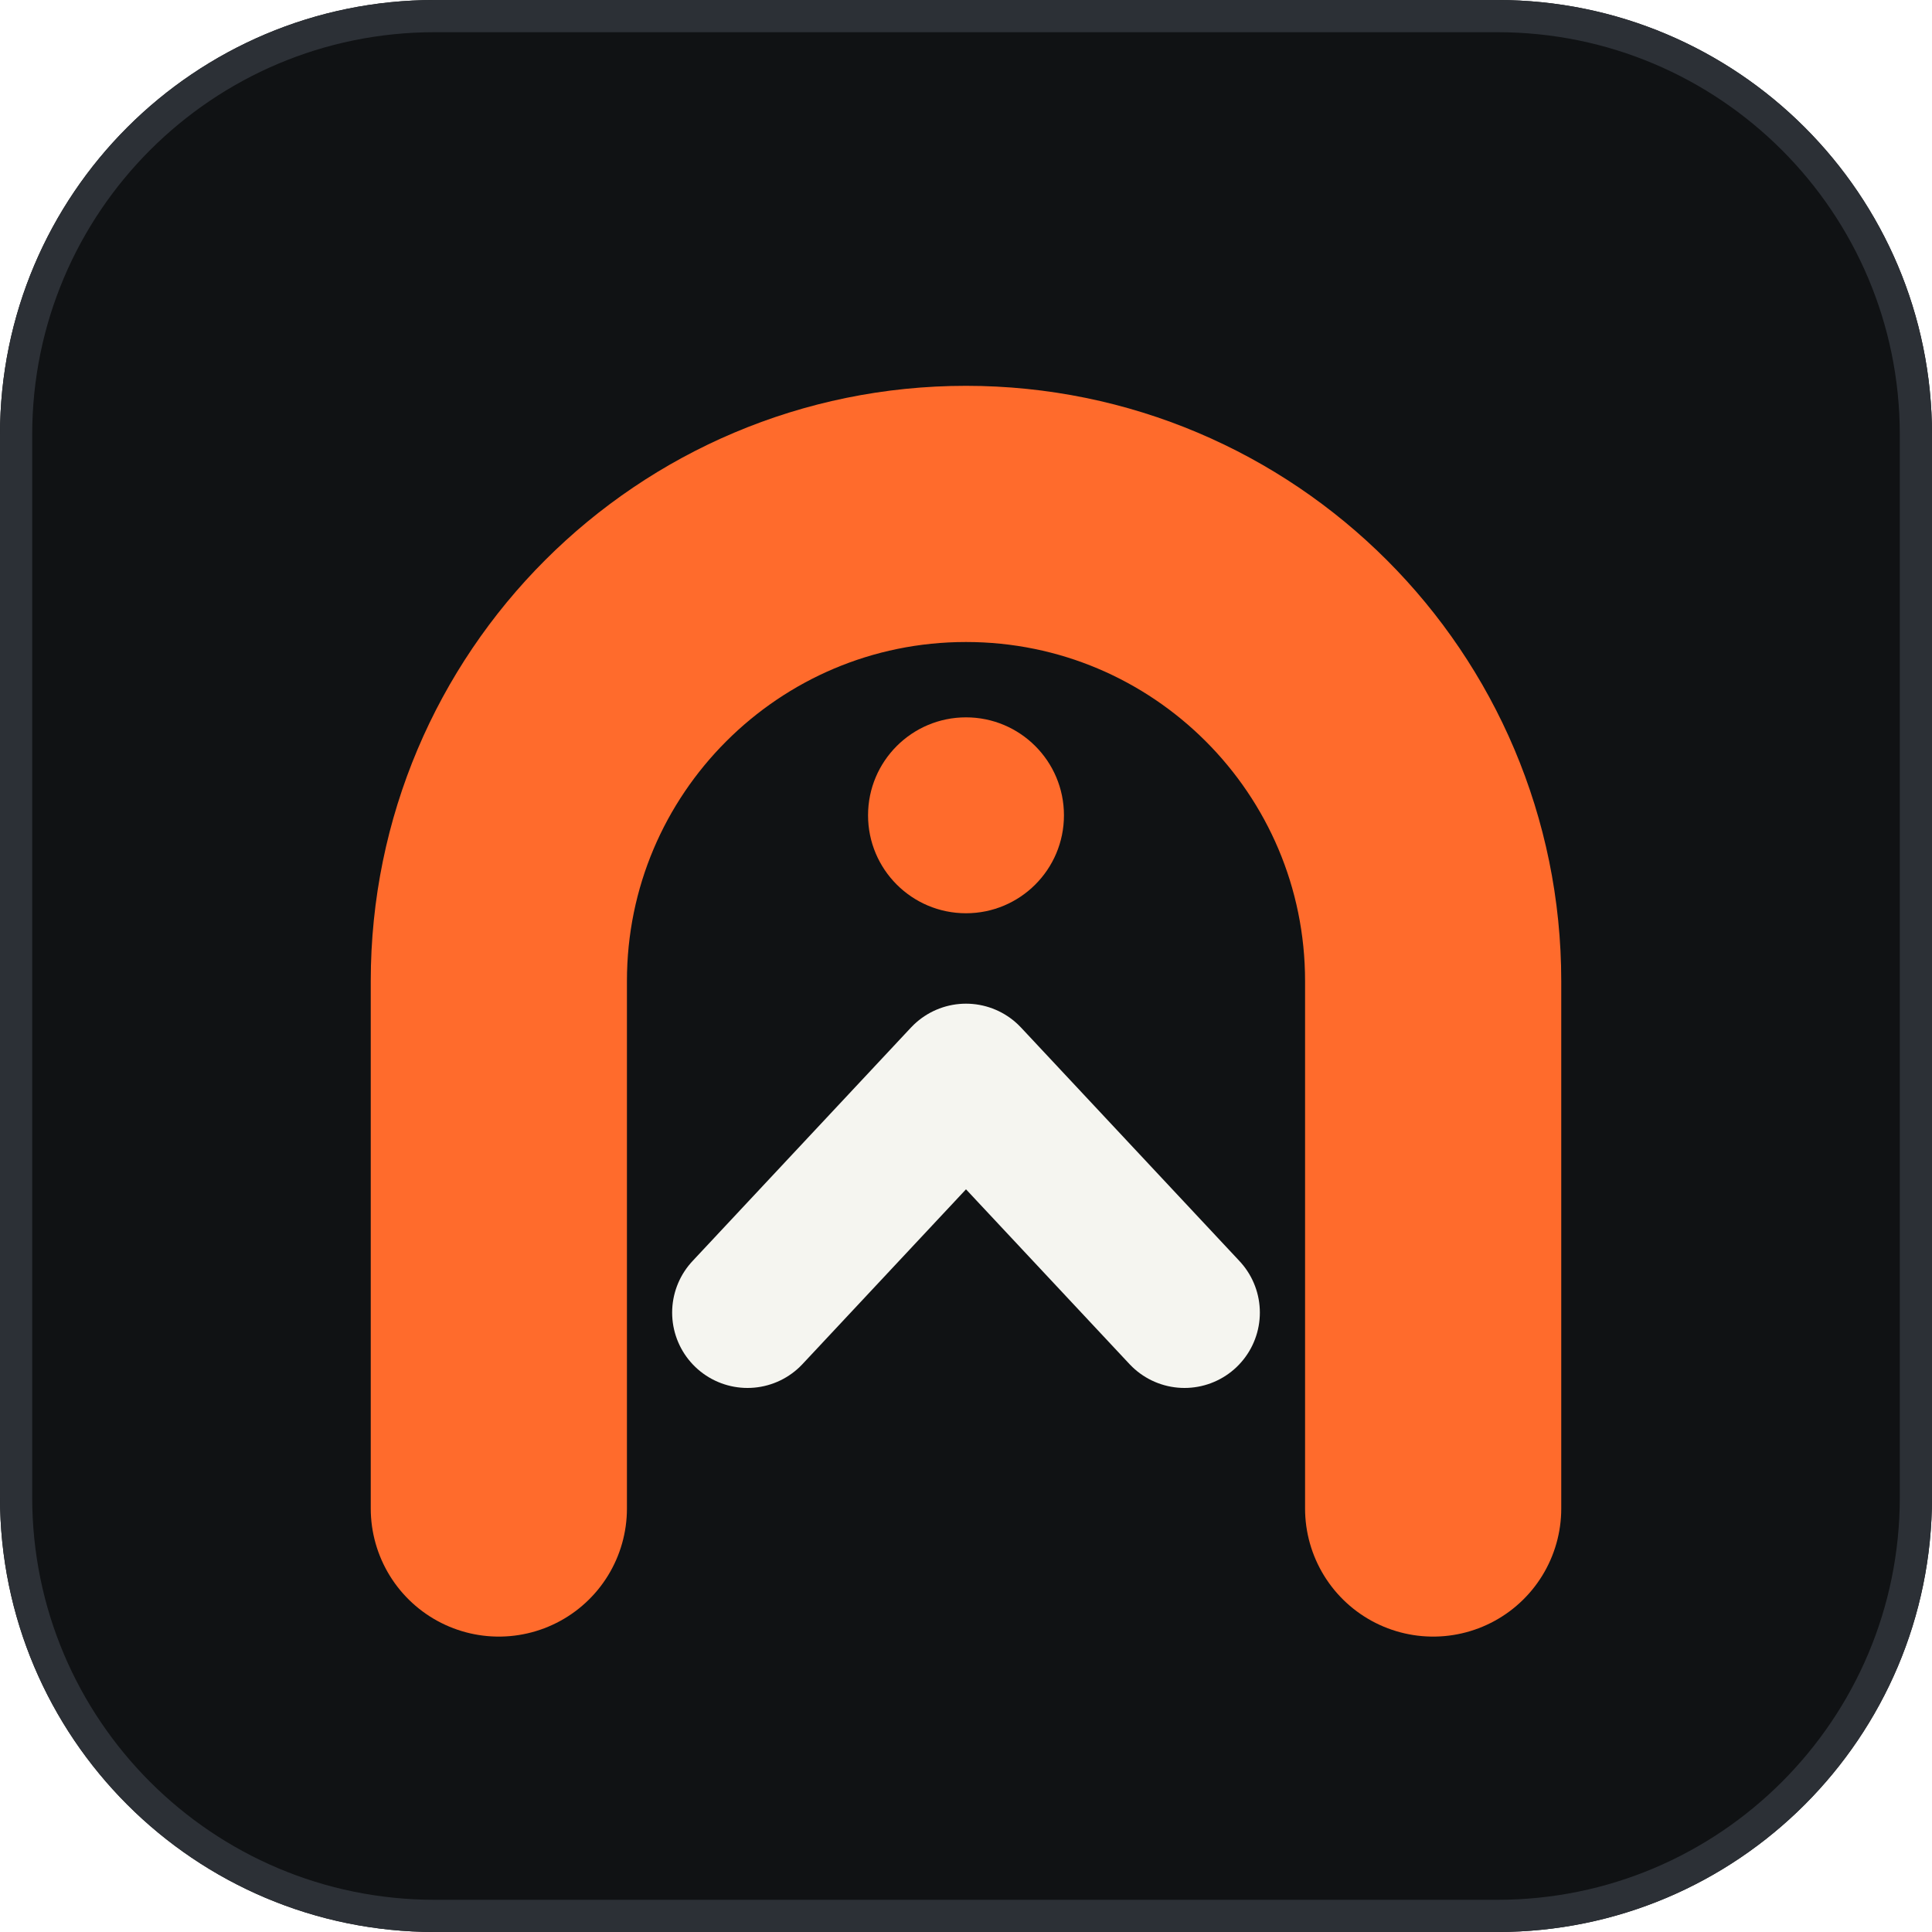
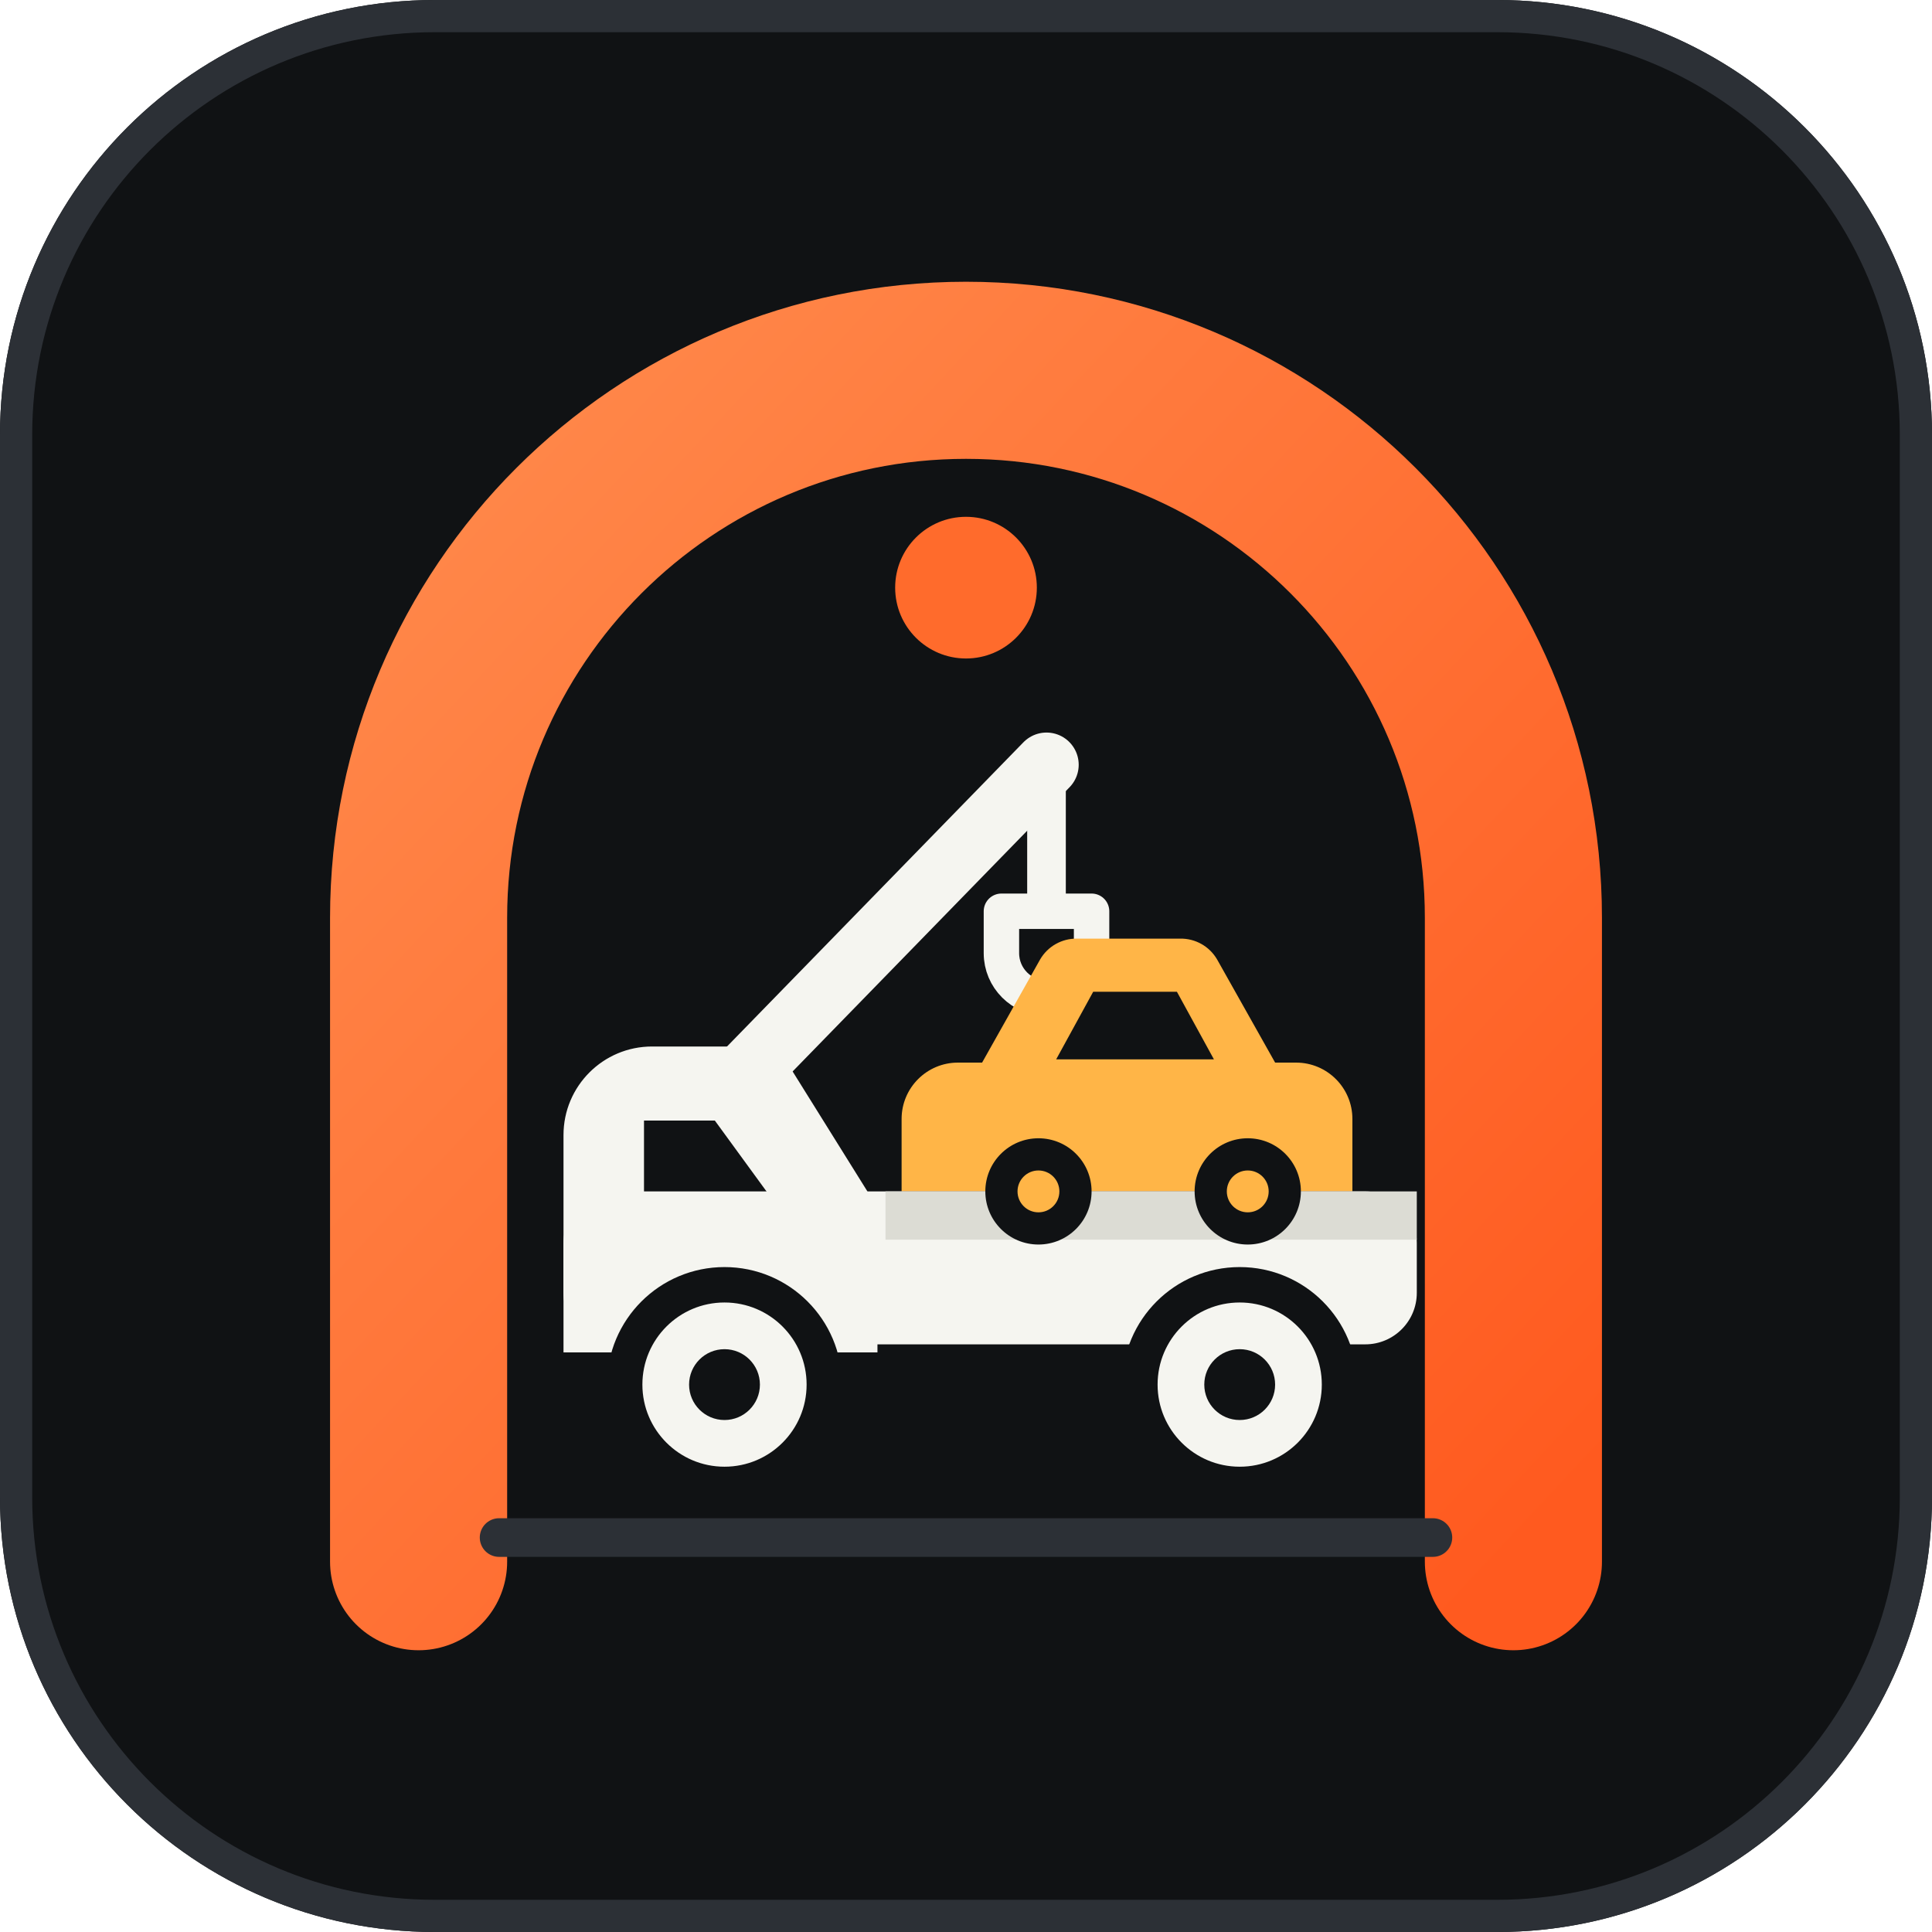
<svg xmlns="http://www.w3.org/2000/svg" viewBox="0 0 120 120" role="img" aria-label="سند جايك">
  <rect width="120" height="120" rx="27" fill="#101214" />
  <rect x="1" y="1" width="118" height="118" rx="26" fill="none" stroke="#2C3036" stroke-width="2" />
-   <g transform="translate(13.2 13.2) scale(0.936)">
-     <path d="M19 86V51a31 31 0 0 1 62 0V86" fill="none" stroke="#FF6B2C" stroke-width="17" stroke-linecap="round" stroke-linejoin="round" />
-     <circle cx="50" cy="40" r="6.5" fill="#FF6B2C" />
-     <path d="M35.5 73L50 57.5L64.5 73" fill="none" stroke="#F5F5F0" stroke-width="10" stroke-linecap="round" stroke-linejoin="round" />
+   <g transform="translate(0 5) scale(1)">
+     <defs>
+       <linearGradient id="ar" x1="0" y1="0" x2="1" y2="1">
+         <stop offset="0" stop-color="#FF8A4C" />
+         <stop offset="1" stop-color="#FF5A1F" />
+       </linearGradient>
+     </defs>
+     <path d="M26 92V52a34 34 0 0 1 68 0V92" fill="none" stroke="url(#ar)" stroke-width="11" stroke-linecap="round" stroke-linejoin="round" />
+     <circle cx="60" cy="31.5" r="4.4" fill="#FF6B2C" />
+     <path d="M46 62L65 42.5" fill="none" stroke="#F5F5F0" stroke-width="4" stroke-linecap="round" />
+     <path d="M65 42.5V51" fill="none" stroke="#F5F5F0" stroke-width="2.4" stroke-linecap="round" />
+     <path d="M62.2 51.6h5.6v2.6a2.8 2.8 0 0 1-5.6 0z" fill="none" stroke="#F5F5F0" stroke-width="2.2" stroke-linejoin="round" />
+     <path d="M56 69V64.5a3.5 3.5 0 0 1 3.5-3.5H61l3.6-6.4a2.6 2.6 0 0 1 2.3-1.3h6.4a2.6 2.6 0 0 1 2.3 1.3L79.2 61h1.3a3.5 3.5 0 0 1 3.5 3.5V69z" fill="#FFB547" />
+     <path d="M65.6 60.8l2.3-4.2h5.2l2.3 4.2z" fill="#101214" />
+     <path d="M35 79V65.5A5.5 5.5 0 0 1 40.5 60H46.5a3.2 3.2 0 0 1 2.7 1.5L54.5 70v9z" fill="#F5F5F0" />
+     <path d="M40 64.6h4.4l3.5 4.8H40z" fill="#101214" />
+     <rect x="35" y="69" width="53" height="9.5" rx="3.2" fill="#F5F5F0" />
+     <rect x="55" y="69" width="33" height="3" fill="#DCDCD4" />
+     <circle cx="45" cy="81" r="6.2" fill="#F5F5F0" stroke="#101214" stroke-width="2.2" />
+     <circle cx="45" cy="81" r="2.2" fill="#101214" />
+     <circle cx="77" cy="81" r="6.2" fill="#F5F5F0" stroke="#101214" stroke-width="2.2" />
+     <circle cx="77" cy="81" r="2.2" fill="#101214" />
+     <circle cx="64.5" cy="69" r="3.3" fill="#101214" />
+     <circle cx="64.5" cy="69" r="1.3" fill="#FFB547" />
+     <circle cx="77.5" cy="69" r="3.3" fill="#101214" />
+     <circle cx="77.5" cy="69" r="1.3" fill="#FFB547" />
+     <path d="M31 90.5h58" stroke="#2C3036" stroke-width="2.4" stroke-linecap="round" />
  </g>
</svg>
